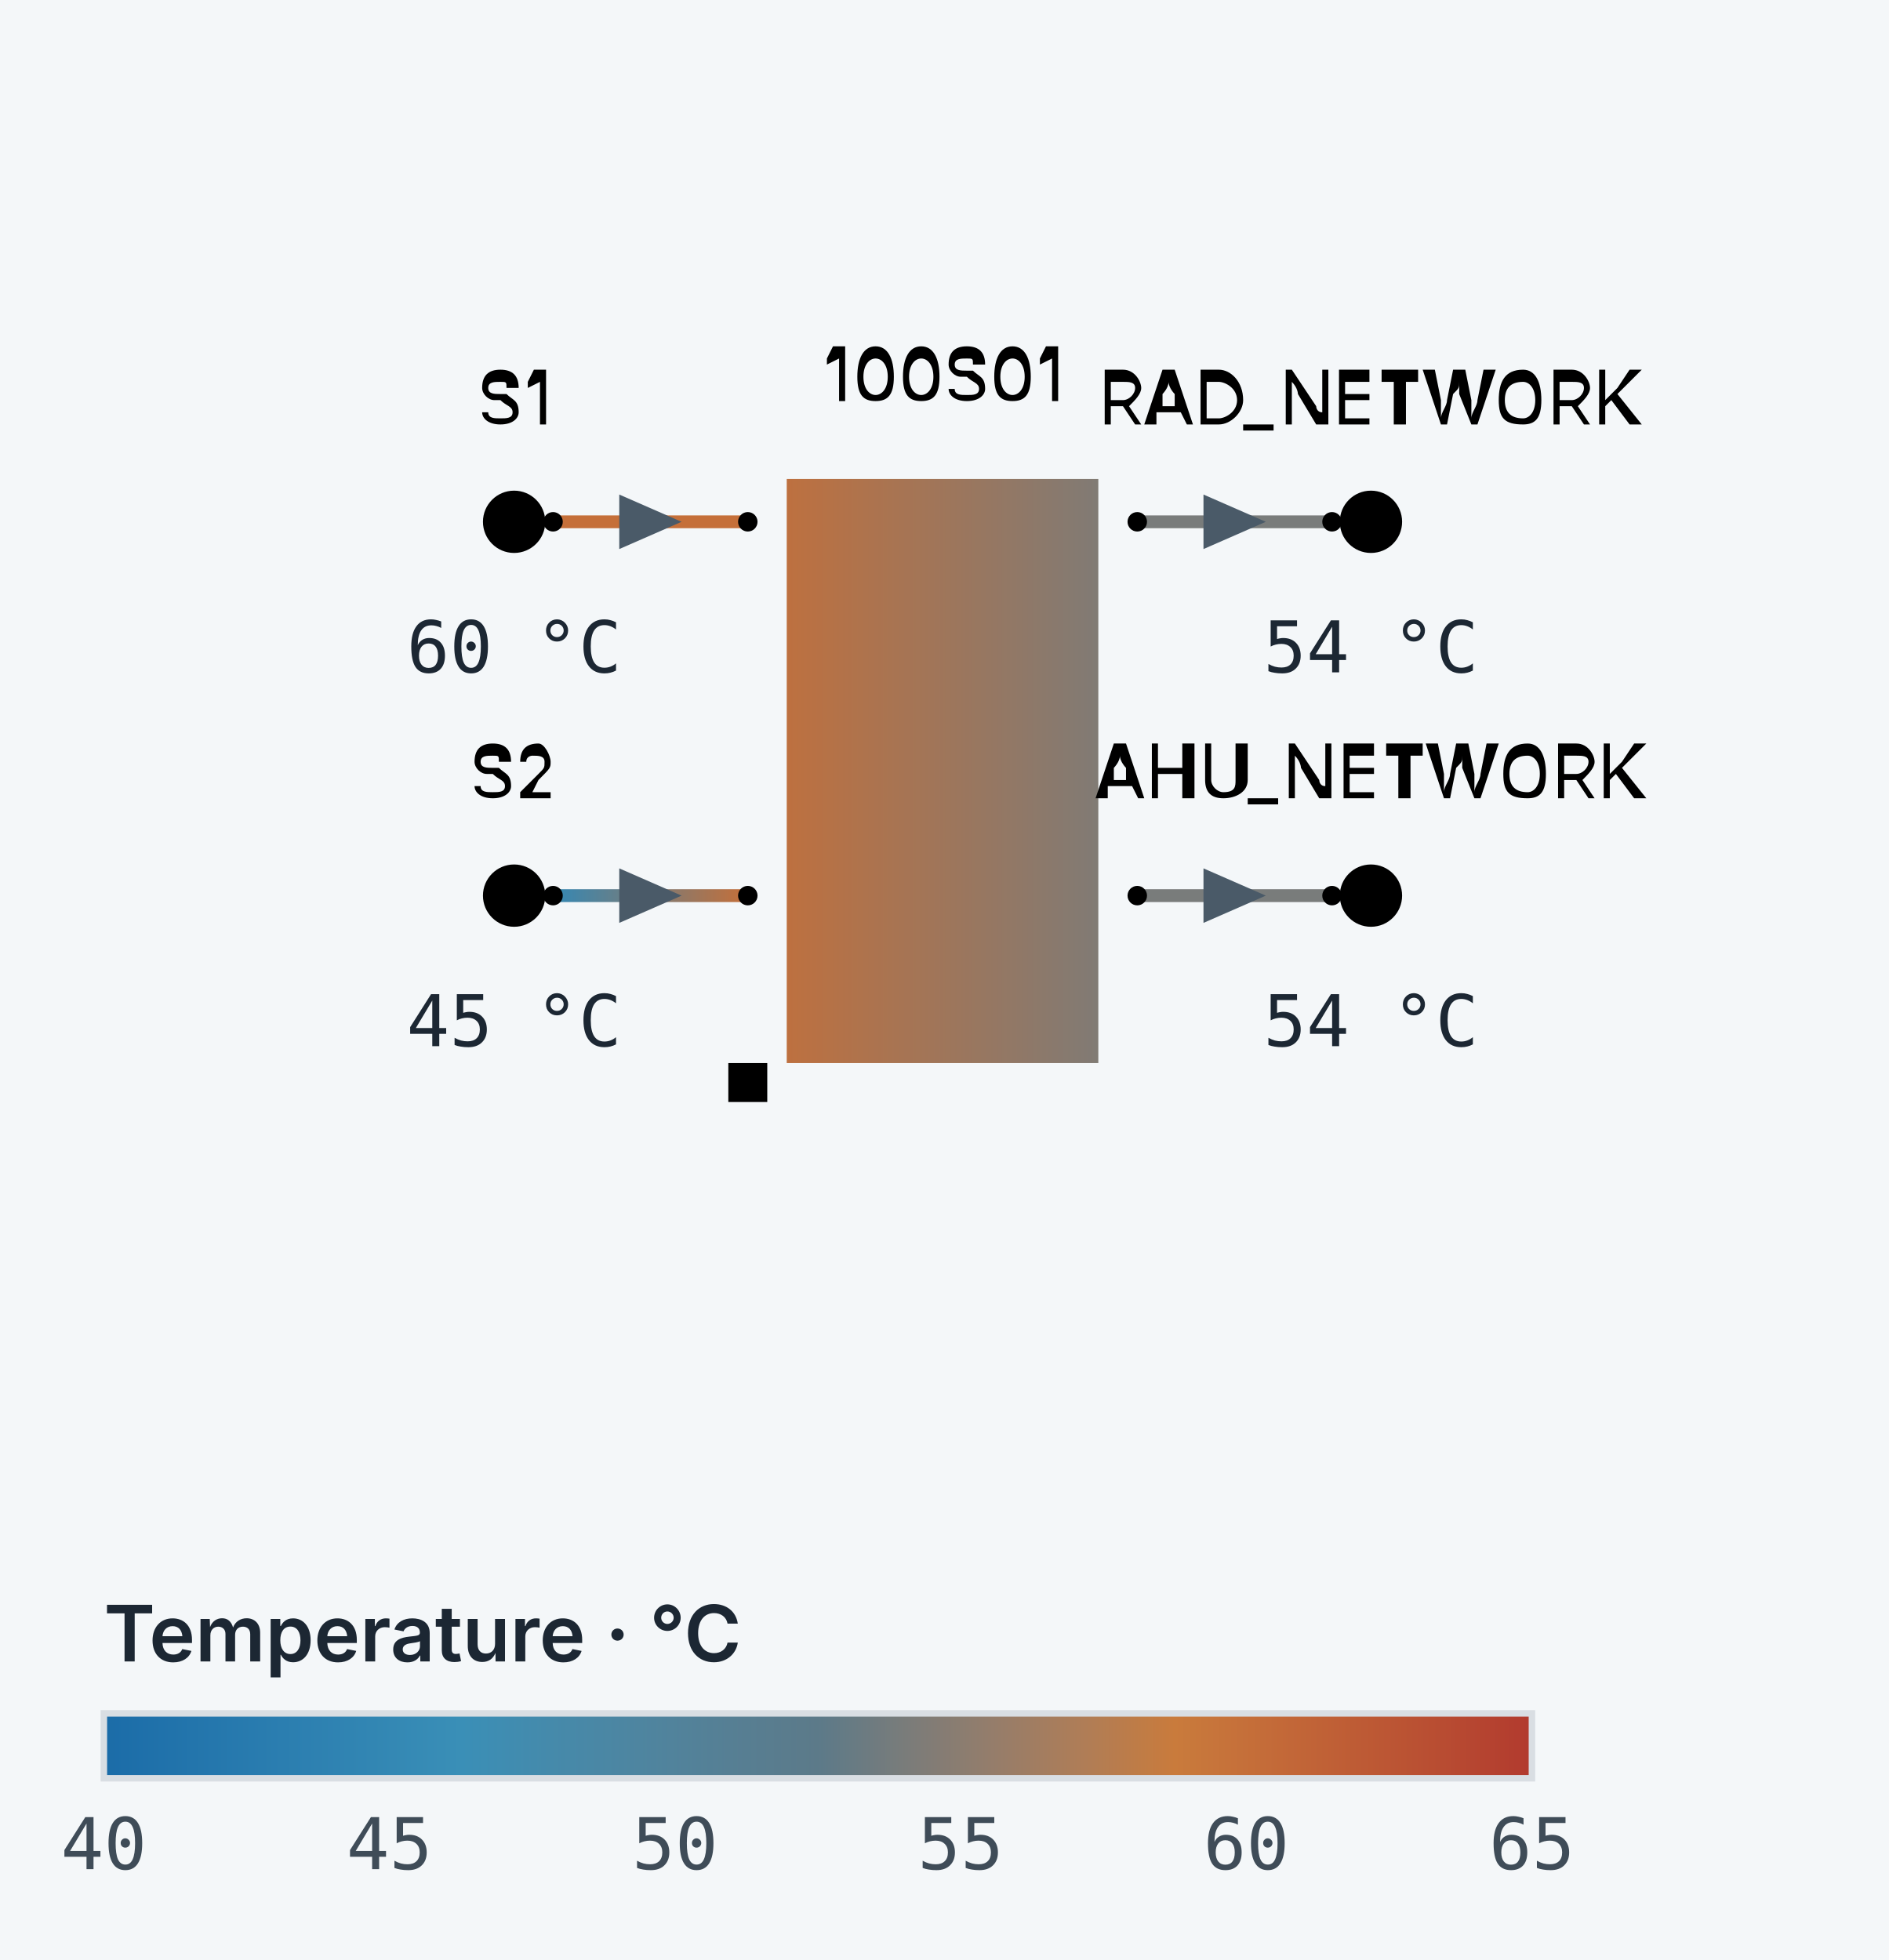
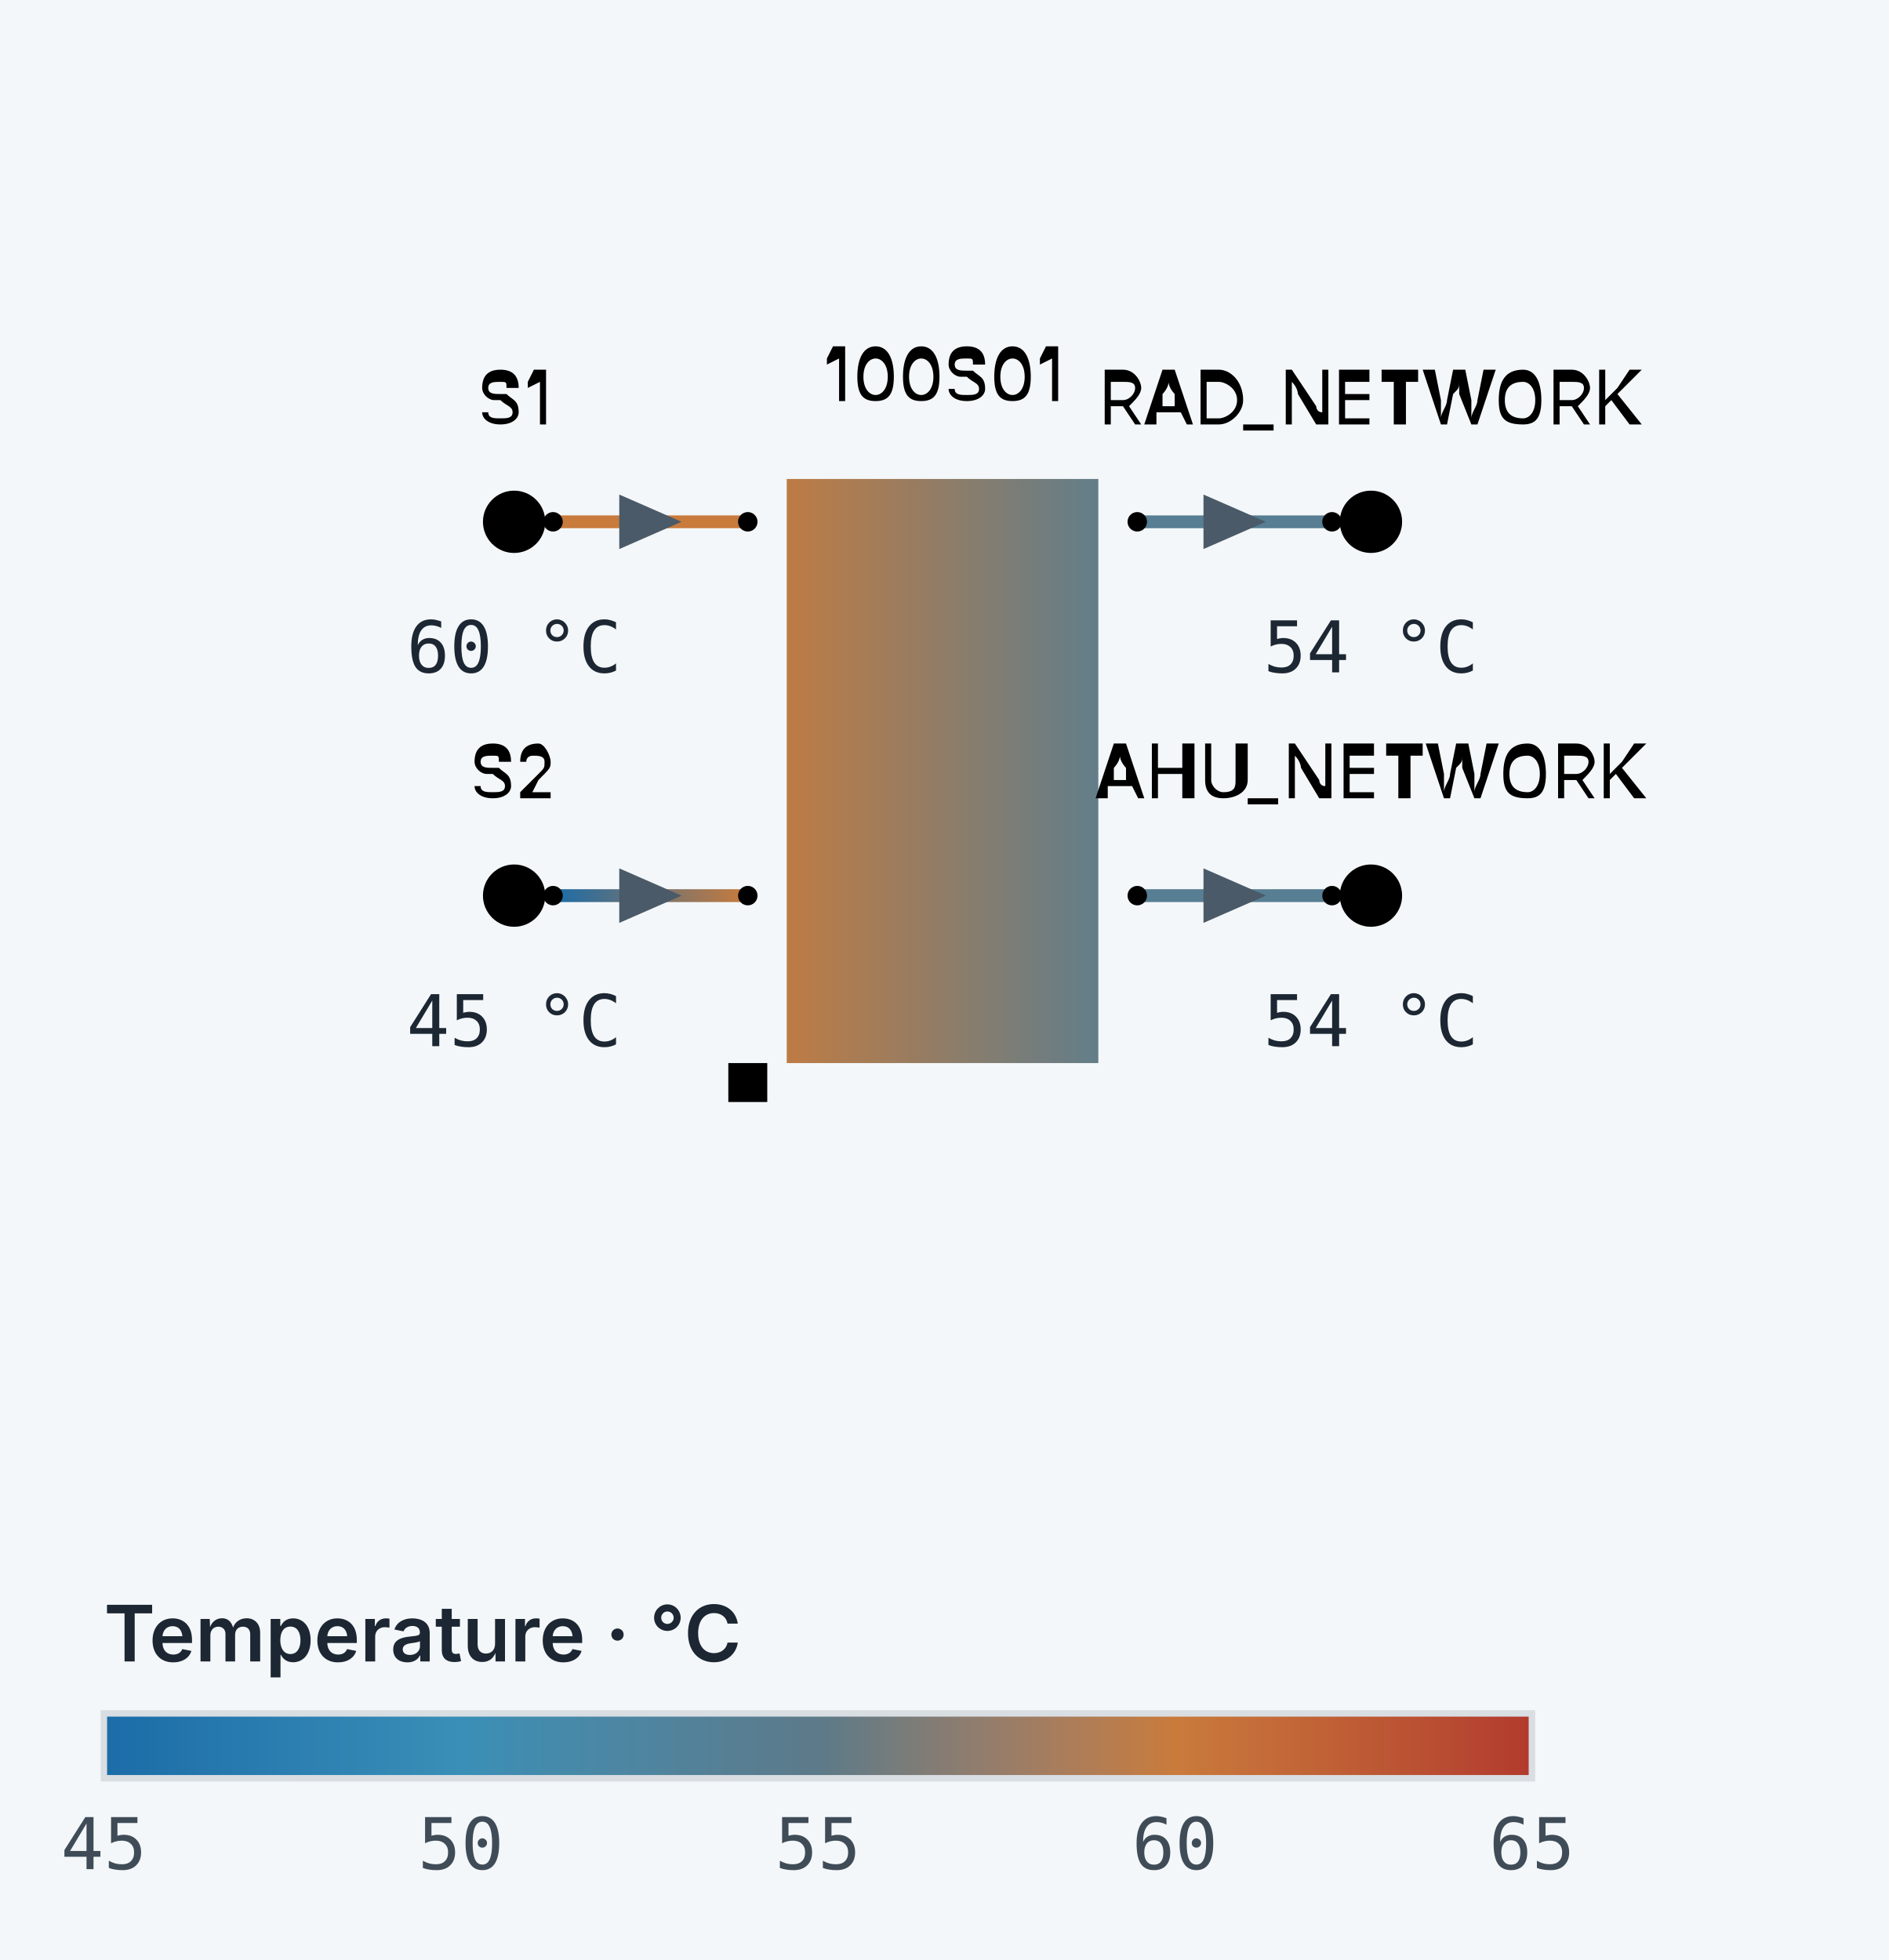
<svg xmlns="http://www.w3.org/2000/svg" width="291" height="302" viewBox="0 0 291 302" role="img" aria-labelledby="export-title export-desc" data-theme="light">
  <style>svg { font-family: system-ui, -apple-system, 'Segoe UI', sans-serif; }
.export__background { fill: #f4f7f9; }
.export__value { font-family: ui-monospace, 'Cascadia Code', 'JetBrains Mono', Consolas, monospace; font-size: 11px; fill: #1c2733; text-anchor: middle; }
.export__value--unsolved { fill: #586672; font-style: italic; }
.export__legend-title { font-size: 12px; font-weight: 600; fill: #1c2733; }
.export__legend-tick { font-family: ui-monospace, 'Cascadia Code', 'JetBrains Mono', Consolas, monospace; font-size: 11px; fill: #3f4c58; text-anchor: middle; }
.export__legend-note { font-size: 11px; fill: #586672; }
.export__legend-frame { fill: none; stroke: #d9dee3; }
.scene__route .scene__arrow { fill: #4a5a68; }
.scene__route--signal .scene__arrow { fill: #586672; }</style>
  <rect class="export__background" width="291" height="302" />
  <g transform="translate(79.2 80.4) scale(60 -60)">
    <g class="scene" font-family="system-ui, -apple-system, 'Segoe UI', sans-serif">
      <g class="scene__routes">
        <g data-id="c0" class="scene__route scene__route--pipe scene__route--supply scene__route--scaled" fill="none" style="stroke:url(#export-route-c0);color:currentColor" stroke-width="0.033" stroke-linejoin="miter" stroke-linecap="round">
          <defs>
            <linearGradient id="export-route-c0" gradientUnits="userSpaceOnUse" x1="0.1" y1="0" x2="0.6" y2="0">
-               <stop offset="0" style="stop-color:#c56f39" />
-               <stop offset="1" style="stop-color:#c56f39" />
+               <stop offset="0" style="stop-color:#c97b3c" />
+               <stop offset="1" style="stop-color:#c97b3c" />
            </linearGradient>
          </defs>
          <path d="M0.1 0 L0.6 0" />
          <polygon class="scene__arrow" points="0.43,0 0.27,0.07 0.27,-0.07" stroke="none" />
        </g>
        <g data-id="c1" class="scene__route scene__route--pipe scene__route--supply scene__route--scaled" fill="none" style="stroke:url(#export-route-c1);color:currentColor" stroke-width="0.033" stroke-linejoin="miter" stroke-linecap="round">
          <defs>
            <linearGradient id="export-route-c1" gradientUnits="userSpaceOnUse" x1="0.1" y1="-0.96" x2="0.6" y2="-0.96">
-               <stop offset="0" style="stop-color:#3488b4" />
-               <stop offset="1" style="stop-color:#c56f39" />
+               <stop offset="0" style="stop-color:#1b6ca8" />
+               <stop offset="1" style="stop-color:#c97b3c" />
            </linearGradient>
          </defs>
          <path d="M0.1 -0.96 L0.6 -0.96" />
          <polygon class="scene__arrow" points="0.43,-0.96 0.27,-0.89 0.27,-1.03" stroke="none" />
        </g>
        <g data-id="c2" class="scene__route scene__route--pipe scene__route--supply scene__route--scaled" fill="none" style="stroke:url(#export-route-c2);color:currentColor" stroke-width="0.033" stroke-linejoin="miter" stroke-linecap="round">
          <defs>
            <linearGradient id="export-route-c2" gradientUnits="userSpaceOnUse" x1="1.6" y1="0" x2="2.1" y2="0">
-               <stop offset="0" style="stop-color:#797c7b" />
-               <stop offset="1" style="stop-color:#797c7b" />
+               <stop offset="0" style="stop-color:#577e92" />
+               <stop offset="1" style="stop-color:#577e92" />
            </linearGradient>
          </defs>
          <path d="M1.6 0 L2.1 0" />
          <polygon class="scene__arrow" points="1.93,0 1.77,0.07 1.77,-0.07" stroke="none" />
        </g>
        <g data-id="c3" class="scene__route scene__route--pipe scene__route--supply scene__route--scaled" fill="none" style="stroke:url(#export-route-c3);color:currentColor" stroke-width="0.033" stroke-linejoin="miter" stroke-linecap="round">
          <defs>
            <linearGradient id="export-route-c3" gradientUnits="userSpaceOnUse" x1="1.6" y1="-0.96" x2="2.1" y2="-0.96">
-               <stop offset="0" style="stop-color:#797c7b" />
-               <stop offset="1" style="stop-color:#797c7b" />
+               <stop offset="0" style="stop-color:#577e92" />
+               <stop offset="1" style="stop-color:#577e92" />
            </linearGradient>
          </defs>
          <path d="M1.6 -0.96 L2.1 -0.96" />
          <polygon class="scene__arrow" points="1.93,-0.96 1.77,-0.89 1.77,-1.03" stroke="none" />
        </g>
      </g>
      <g class="scene__symbols">
        <g data-id="S1" class="scene__symbol" tabindex="0" role="img" aria-label="S1, node" stroke-width="0.025">
          <g transform="translate(0 0) rotate(0) scale(1 1)" fill="none" stroke-width="0.025" stroke-linejoin="round" stroke-linecap="round">
            <circle cx="0" cy="0" r="0.08" fill="currentColor" />
          </g>
          <circle class="scene__port" cx="0.1" cy="0" r="0.025" stroke="none" />
        </g>
        <g data-id="T1" class="scene__symbol" tabindex="0" role="img" aria-label="T1, tank" stroke-width="0.025">
          <g transform="translate(1.1 -0.64) rotate(0) scale(1 1)" fill="none" stroke-width="0.025" stroke-linejoin="round" stroke-linecap="round">
            <defs>
              <linearGradient id="export-symbol-T1" gradientUnits="userSpaceOnUse" x1="-0.5" y1="0.64" x2="0.5" y2="0.64">
-                 <stop offset="0" style="stop-color:#c56f39" />
-                 <stop offset="1" style="stop-color:#797c7b" />
+                 <stop offset="0" style="stop-color:#c97b3c" />
+                 <stop offset="1" style="stop-color:#577e92" />
              </linearGradient>
            </defs>
            <rect x="-0.4" y="-0.75" width="0.8" height="1.5" fill="url(#export-symbol-T1)" />
          </g>
          <circle class="scene__port" cx="0.6" cy="0" r="0.025" stroke="none" />
          <circle class="scene__port" cx="0.6" cy="-0.96" r="0.025" stroke="none" />
          <circle class="scene__port" cx="1.6" cy="0" r="0.025" stroke="none" />
          <circle class="scene__port" cx="1.6" cy="-0.96" r="0.025" stroke="none" />
          <rect class="scene__sized" x="0.55" y="-1.49" width="0.1" height="0.1" />
        </g>
        <g data-id="S2" class="scene__symbol" tabindex="0" role="img" aria-label="S2, node" stroke-width="0.025">
          <g transform="translate(0 -0.96) rotate(0) scale(1 1)" fill="none" stroke-width="0.025" stroke-linejoin="round" stroke-linecap="round">
            <circle cx="0" cy="0" r="0.08" fill="currentColor" />
          </g>
          <circle class="scene__port" cx="0.1" cy="-0.96" r="0.025" stroke="none" />
        </g>
        <g data-id="RAD_NETWORK" class="scene__symbol" tabindex="0" role="img" aria-label="RAD_NETWORK, node" stroke-width="0.025">
          <g transform="translate(2.2 0) rotate(0) scale(1 1)" fill="none" stroke-width="0.025" stroke-linejoin="round" stroke-linecap="round">
            <circle cx="0" cy="0" r="0.08" fill="currentColor" />
          </g>
          <circle class="scene__port" cx="2.1" cy="0" r="0.025" stroke="none" />
        </g>
        <g data-id="AHU_NETWORK" class="scene__symbol" tabindex="0" role="img" aria-label="AHU_NETWORK, node" stroke-width="0.025">
          <g transform="translate(2.2 -0.96) rotate(0) scale(1 1)" fill="none" stroke-width="0.025" stroke-linejoin="round" stroke-linecap="round">
            <circle cx="0" cy="0" r="0.08" fill="currentColor" />
          </g>
          <circle class="scene__port" cx="2.1" cy="-0.96" r="0.025" stroke="none" />
        </g>
      </g>
      <g class="scene__labels" font-size="0.183" font-weight="500">
        <text data-owner="S1" class="scene__label" transform="translate(0 0.25) scale(1 -1)" text-anchor="middle">S1</text>
        <text data-owner="T1" class="scene__label" transform="translate(1.1 0.31) scale(1 -1)" text-anchor="middle">100S01</text>
        <text data-owner="S2" class="scene__label" transform="translate(0 -0.71) scale(1 -1)" text-anchor="middle">S2</text>
        <text data-owner="RAD_NETWORK" class="scene__label" transform="translate(2.2 0.25) scale(1 -1)" text-anchor="middle">RAD_NETWORK</text>
        <text data-owner="AHU_NETWORK" class="scene__label" transform="translate(2.2 -0.71) scale(1 -1)" text-anchor="middle">AHU_NETWORK</text>
      </g>
    </g>
  </g>
  <g class="export__values">
    <text class="export__value" x="79.2" y="103.6">60 °C</text>
    <text class="export__value" x="79.2" y="161.2">45 °C</text>
    <text class="export__value" x="211.2" y="103.6">54 °C</text>
    <text class="export__value" x="211.2" y="161.2">54 °C</text>
  </g>
  <g class="export__legend" role="group" aria-label="Temperature · °C">
    <text class="export__legend-title" x="16" y="256">Temperature · °C</text>
    <defs>
      <linearGradient id="export-legend-ramp" x1="0" y1="0" x2="1" y2="0">
        <stop offset="0" stop-color="#1b6ca8" />
        <stop offset="0.062" stop-color="#2375ac" />
        <stop offset="0.125" stop-color="#2b7eb0" />
        <stop offset="0.188" stop-color="#3286b3" />
        <stop offset="0.25" stop-color="#3a8fb7" />
        <stop offset="0.312" stop-color="#458aab" />
        <stop offset="0.375" stop-color="#4e85a0" />
        <stop offset="0.438" stop-color="#567f94" />
        <stop offset="0.5" stop-color="#5c7a89" />
        <stop offset="0.562" stop-color="#7a7c7a" />
        <stop offset="0.625" stop-color="#967d6a" />
        <stop offset="0.688" stop-color="#b07d56" />
        <stop offset="0.75" stop-color="#c97b3c" />
        <stop offset="0.812" stop-color="#c46c39" />
        <stop offset="0.875" stop-color="#be5c35" />
        <stop offset="0.938" stop-color="#b84c32" />
        <stop offset="1" stop-color="#b23a2e" />
      </linearGradient>
    </defs>
    <rect x="16" y="264" width="220" height="10" fill="url(#export-legend-ramp)" />
    <rect class="export__legend-frame" x="16" y="264" width="220" height="10" />
-     <text class="export__legend-tick" x="16" y="288">40</text>
-     <text class="export__legend-tick" x="60" y="288">45</text>
-     <text class="export__legend-tick" x="104" y="288">50</text>
-     <text class="export__legend-tick" x="148" y="288">55</text>
-     <text class="export__legend-tick" x="192" y="288">60</text>
+     <text class="export__legend-tick" x="16" y="288">45</text>
+     <text class="export__legend-tick" x="71" y="288">50</text>
+     <text class="export__legend-tick" x="126" y="288">55</text>
+     <text class="export__legend-tick" x="181" y="288">60</text>
    <text class="export__legend-tick" x="236" y="288">65</text>
  </g>
</svg>
